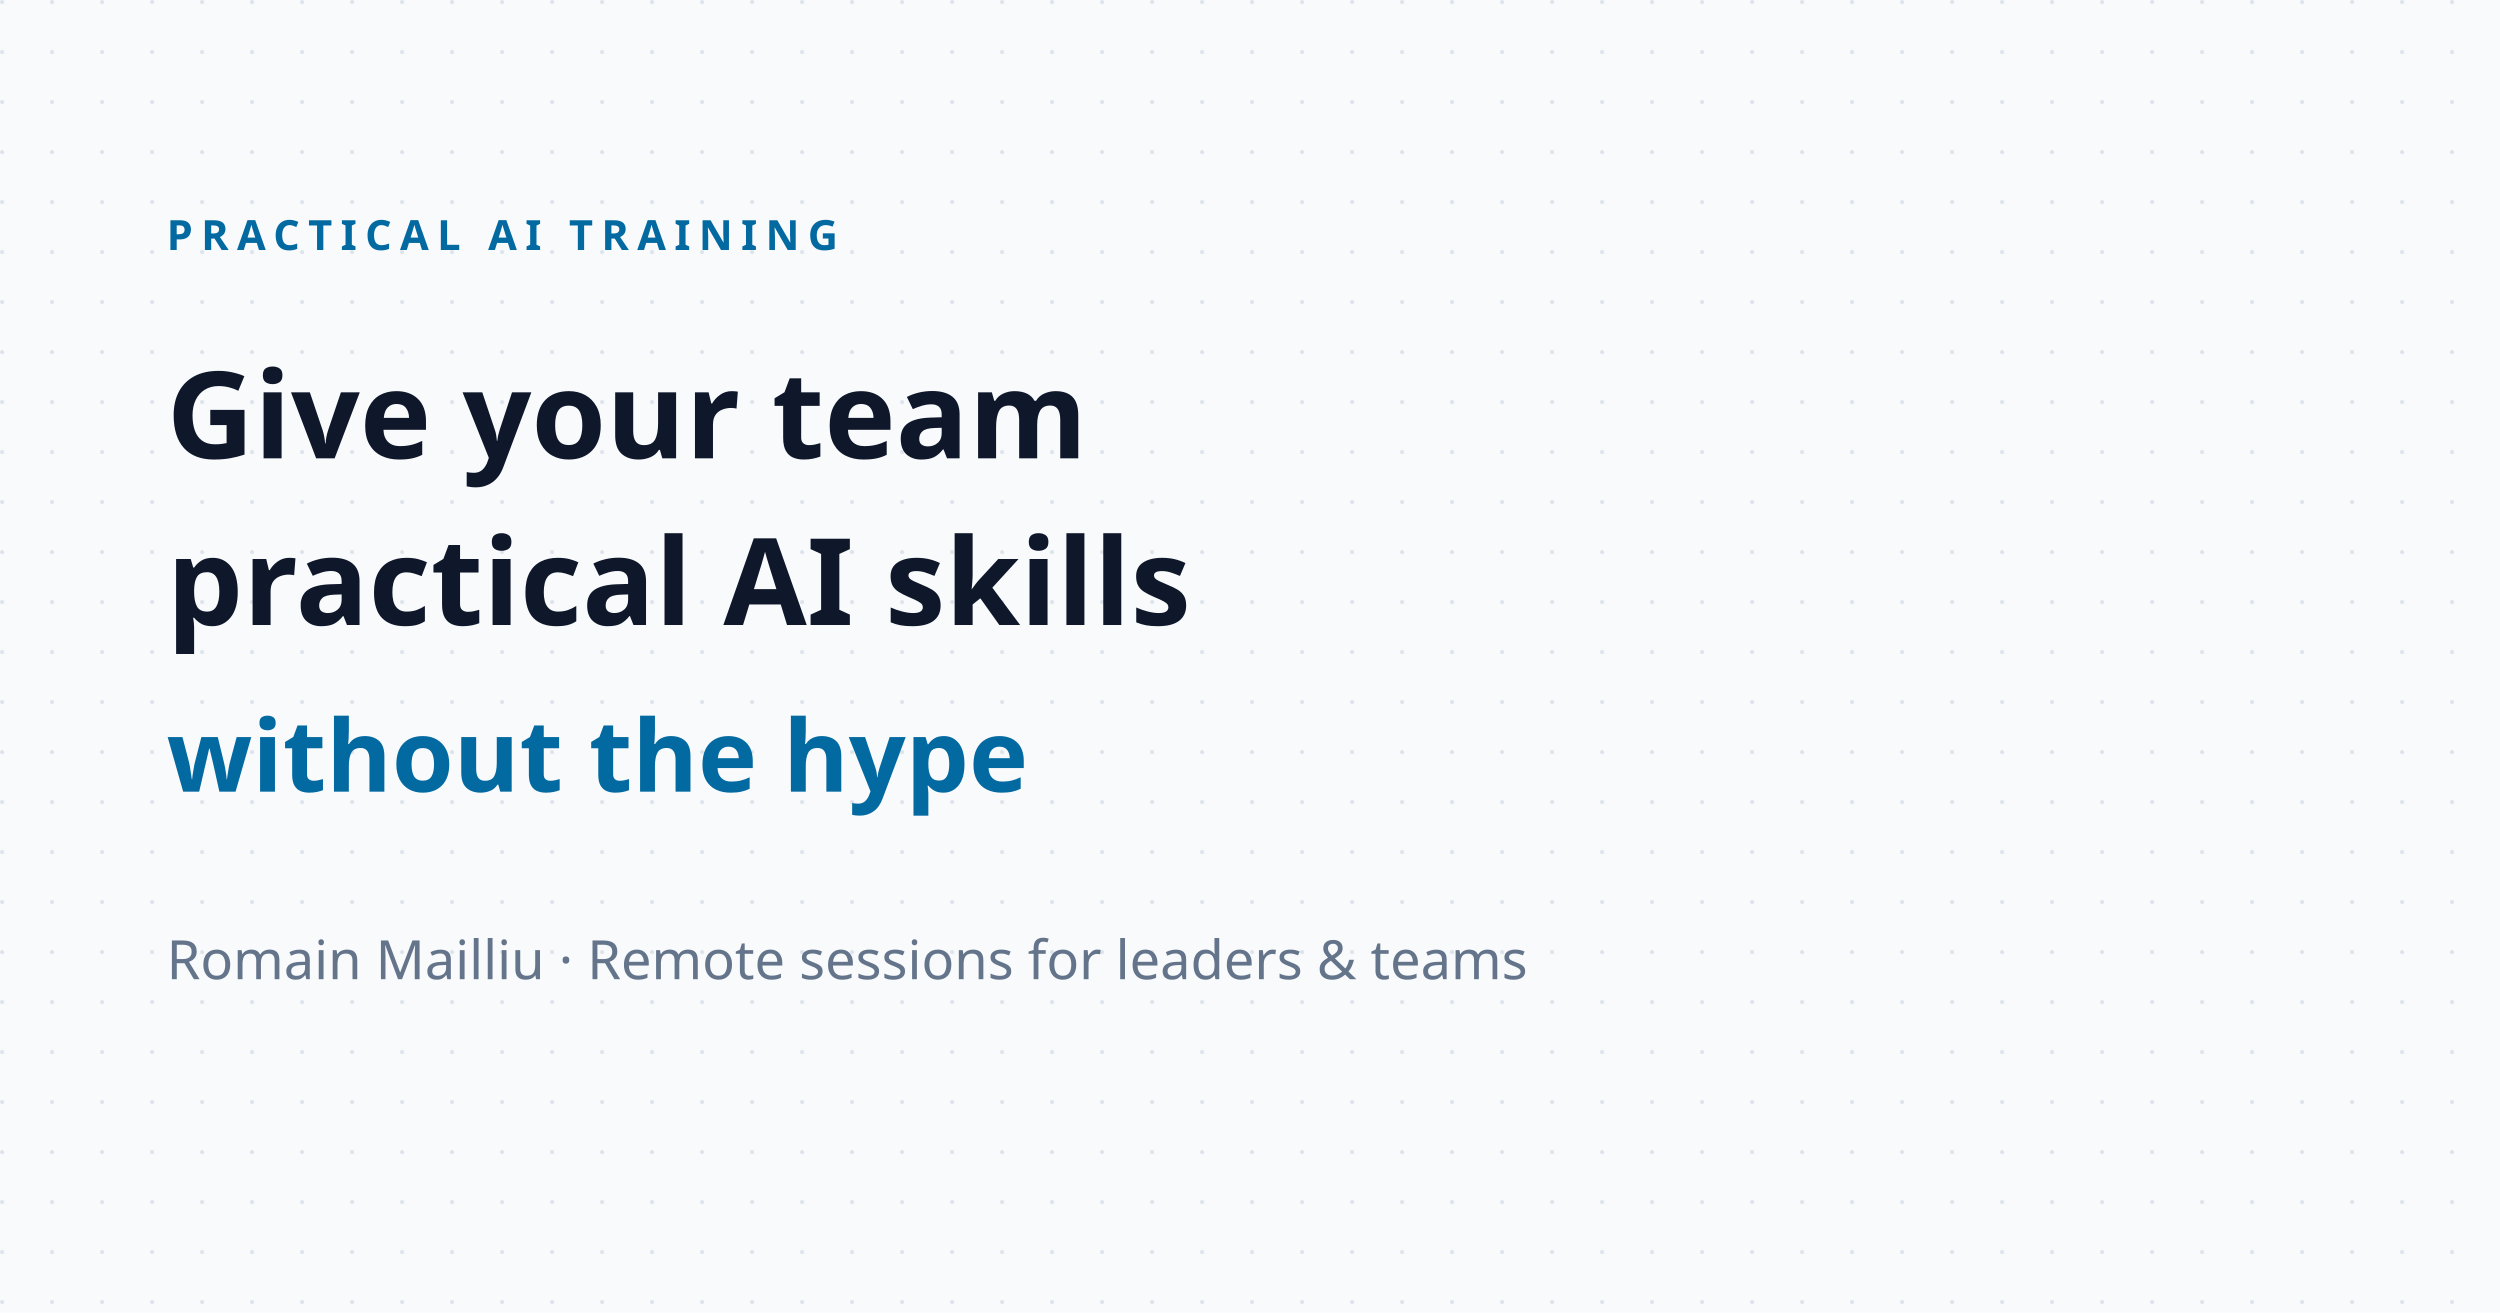
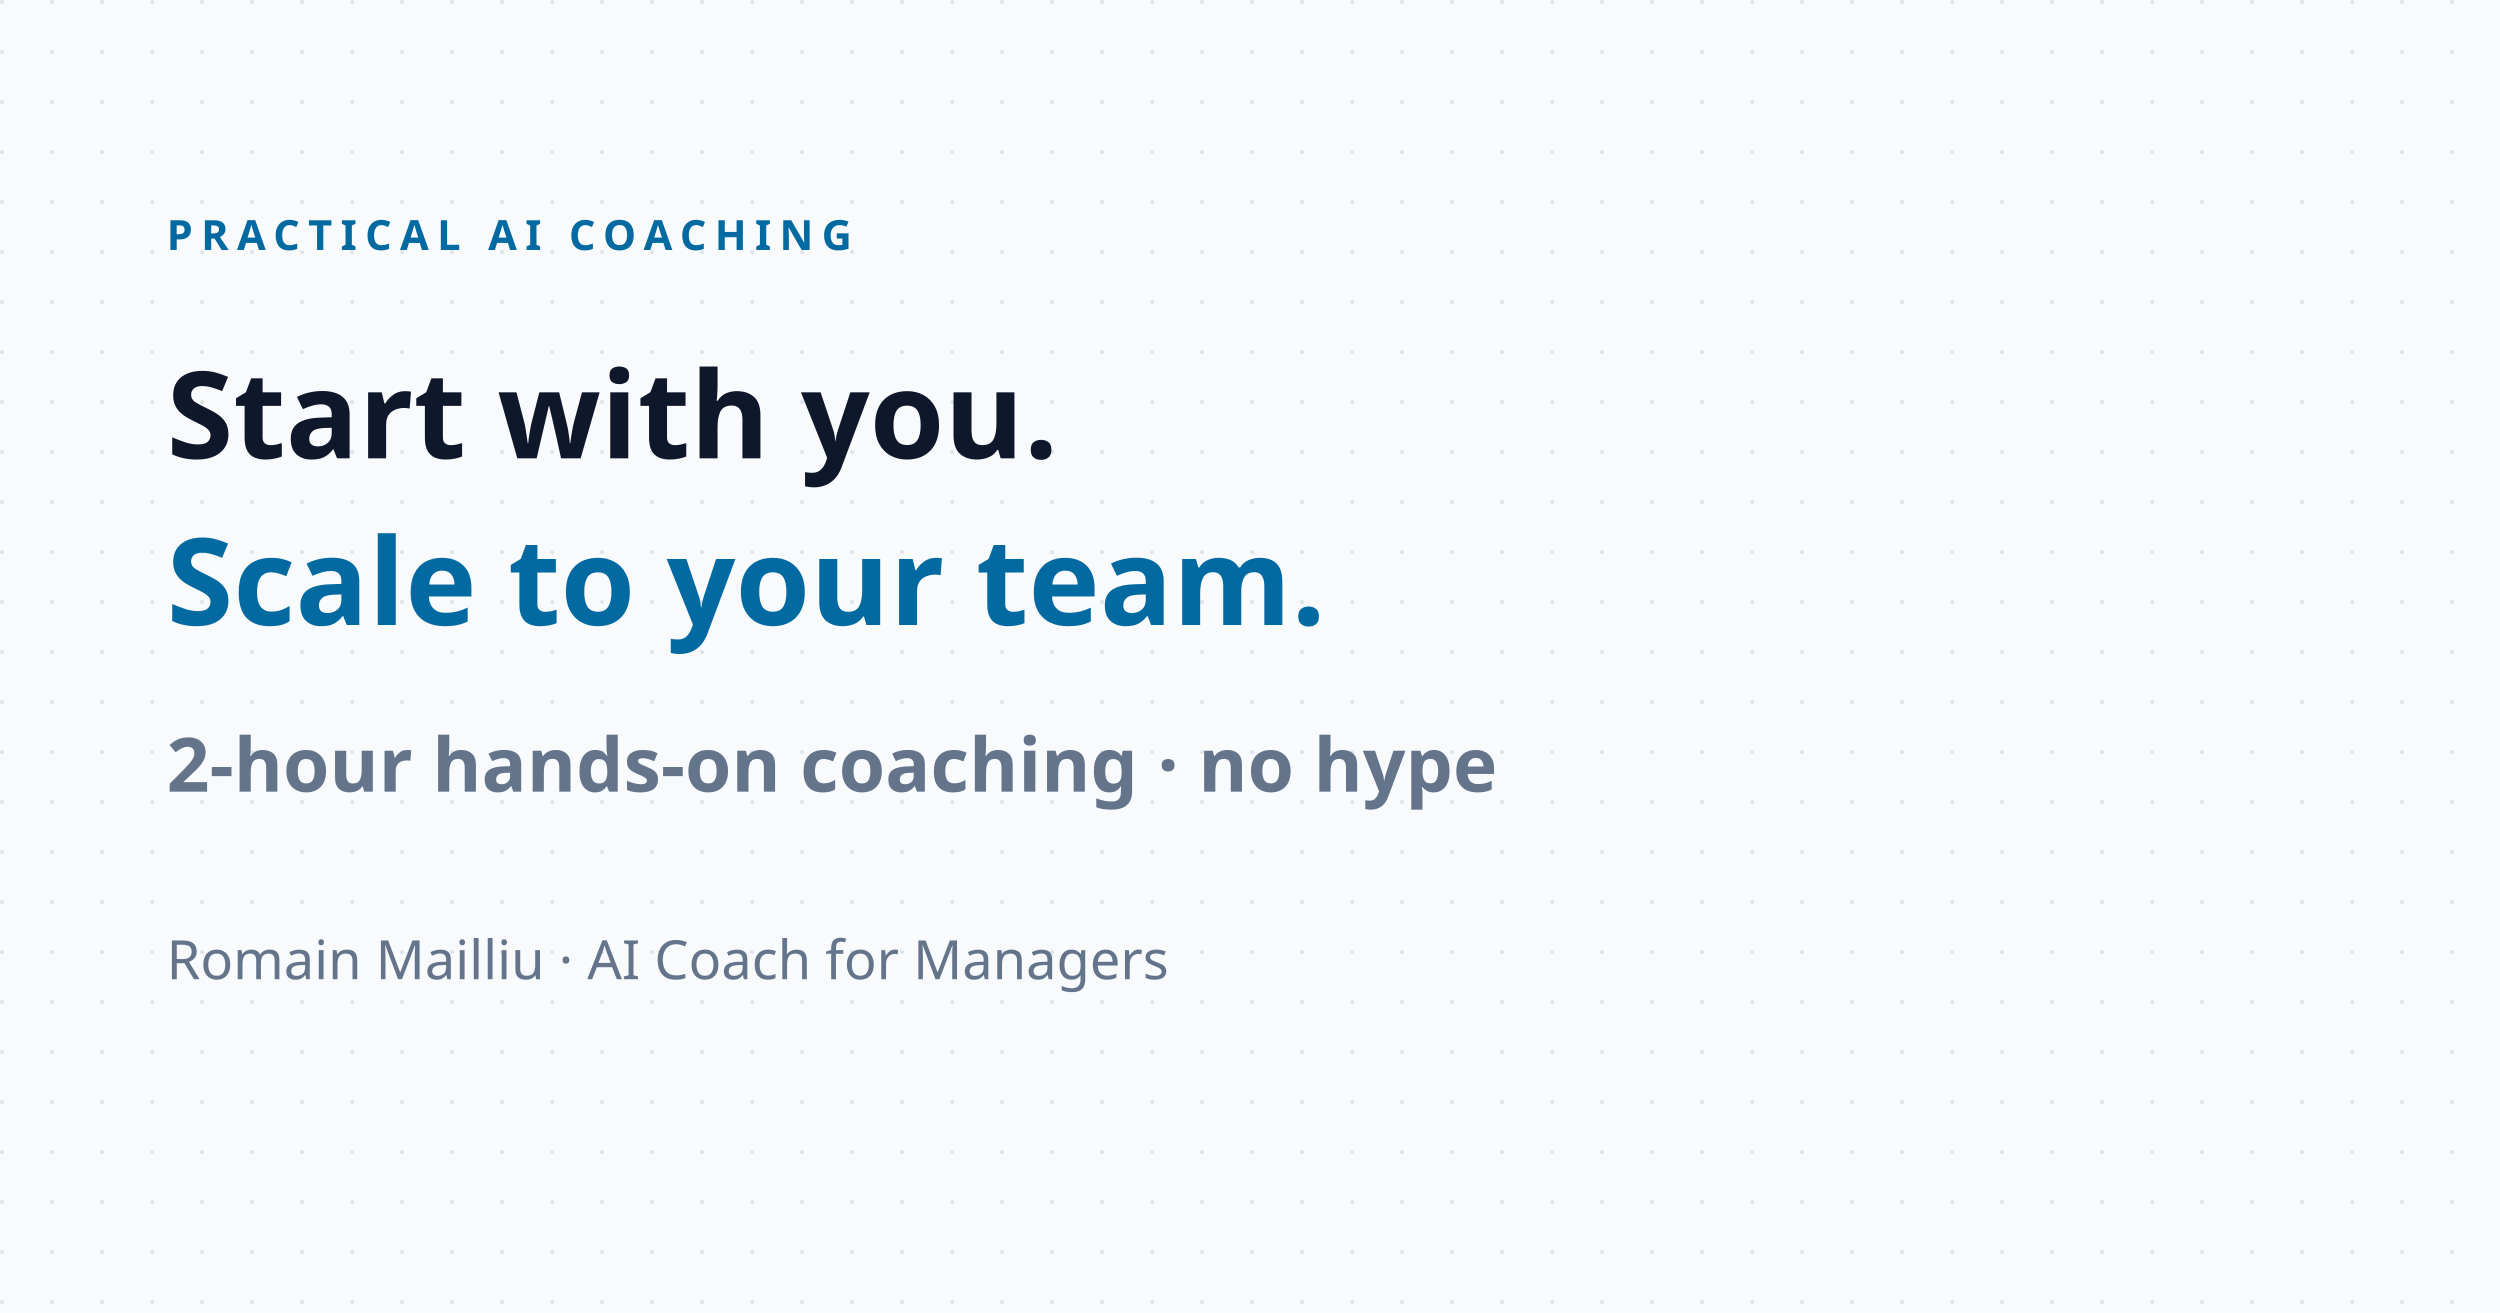
<svg xmlns="http://www.w3.org/2000/svg" width="1200" height="630" viewBox="0 0 1200 630" role="img" aria-label="Practical AI Training for Leaders and Teams">
  <defs>
    <pattern id="grid" width="24" height="24" patternUnits="userSpaceOnUse">
      <circle cx="1" cy="1" r="1" fill="#cbd5e1" />
    </pattern>
  </defs>
  <rect width="1200" height="630" fill="#f8fafc" />
  <rect width="1200" height="630" fill="url(#grid)" opacity="0.6" />
-   <text x="80" y="120" fill="#0369a1" font-family="system-ui, sans-serif" font-size="20" font-weight="600" letter-spacing="4">PRACTICAL AI TRAINING</text>
-   <text x="80" y="220" fill="#0f172a" font-family="system-ui, sans-serif" font-size="58" font-weight="700">Give your team</text>
-   <text x="80" y="300" fill="#0f172a" font-family="system-ui, sans-serif" font-size="58" font-weight="700">practical AI skills</text>
-   <text x="80" y="380" fill="#0369a1" font-family="system-ui, sans-serif" font-size="48" font-weight="700">without the hype</text>
-   <text x="80" y="470" fill="#64748b" font-family="system-ui, sans-serif" font-size="26">Romain Mailliu · Remote sessions for leaders &amp; teams</text>
+   <text x="80" y="120" fill="#0369a1" font-family="system-ui, sans-serif" font-size="20" font-weight="600" letter-spacing="4">PRACTICAL AI COACHING</text>
+   <text x="80" y="220" fill="#0f172a" font-family="system-ui, sans-serif" font-size="58" font-weight="700">Start with you.</text>
+   <text x="80" y="300" fill="#0369a1" font-family="system-ui, sans-serif" font-size="58" font-weight="700">Scale to your team.</text>
+   <text x="80" y="380" fill="#64748b" font-family="system-ui, sans-serif" font-size="36" font-weight="600">2-hour hands-on coaching · no hype</text>
+   <text x="80" y="470" fill="#64748b" font-family="system-ui, sans-serif" font-size="26">Romain Mailliu · AI Coach for Managers</text>
</svg>
